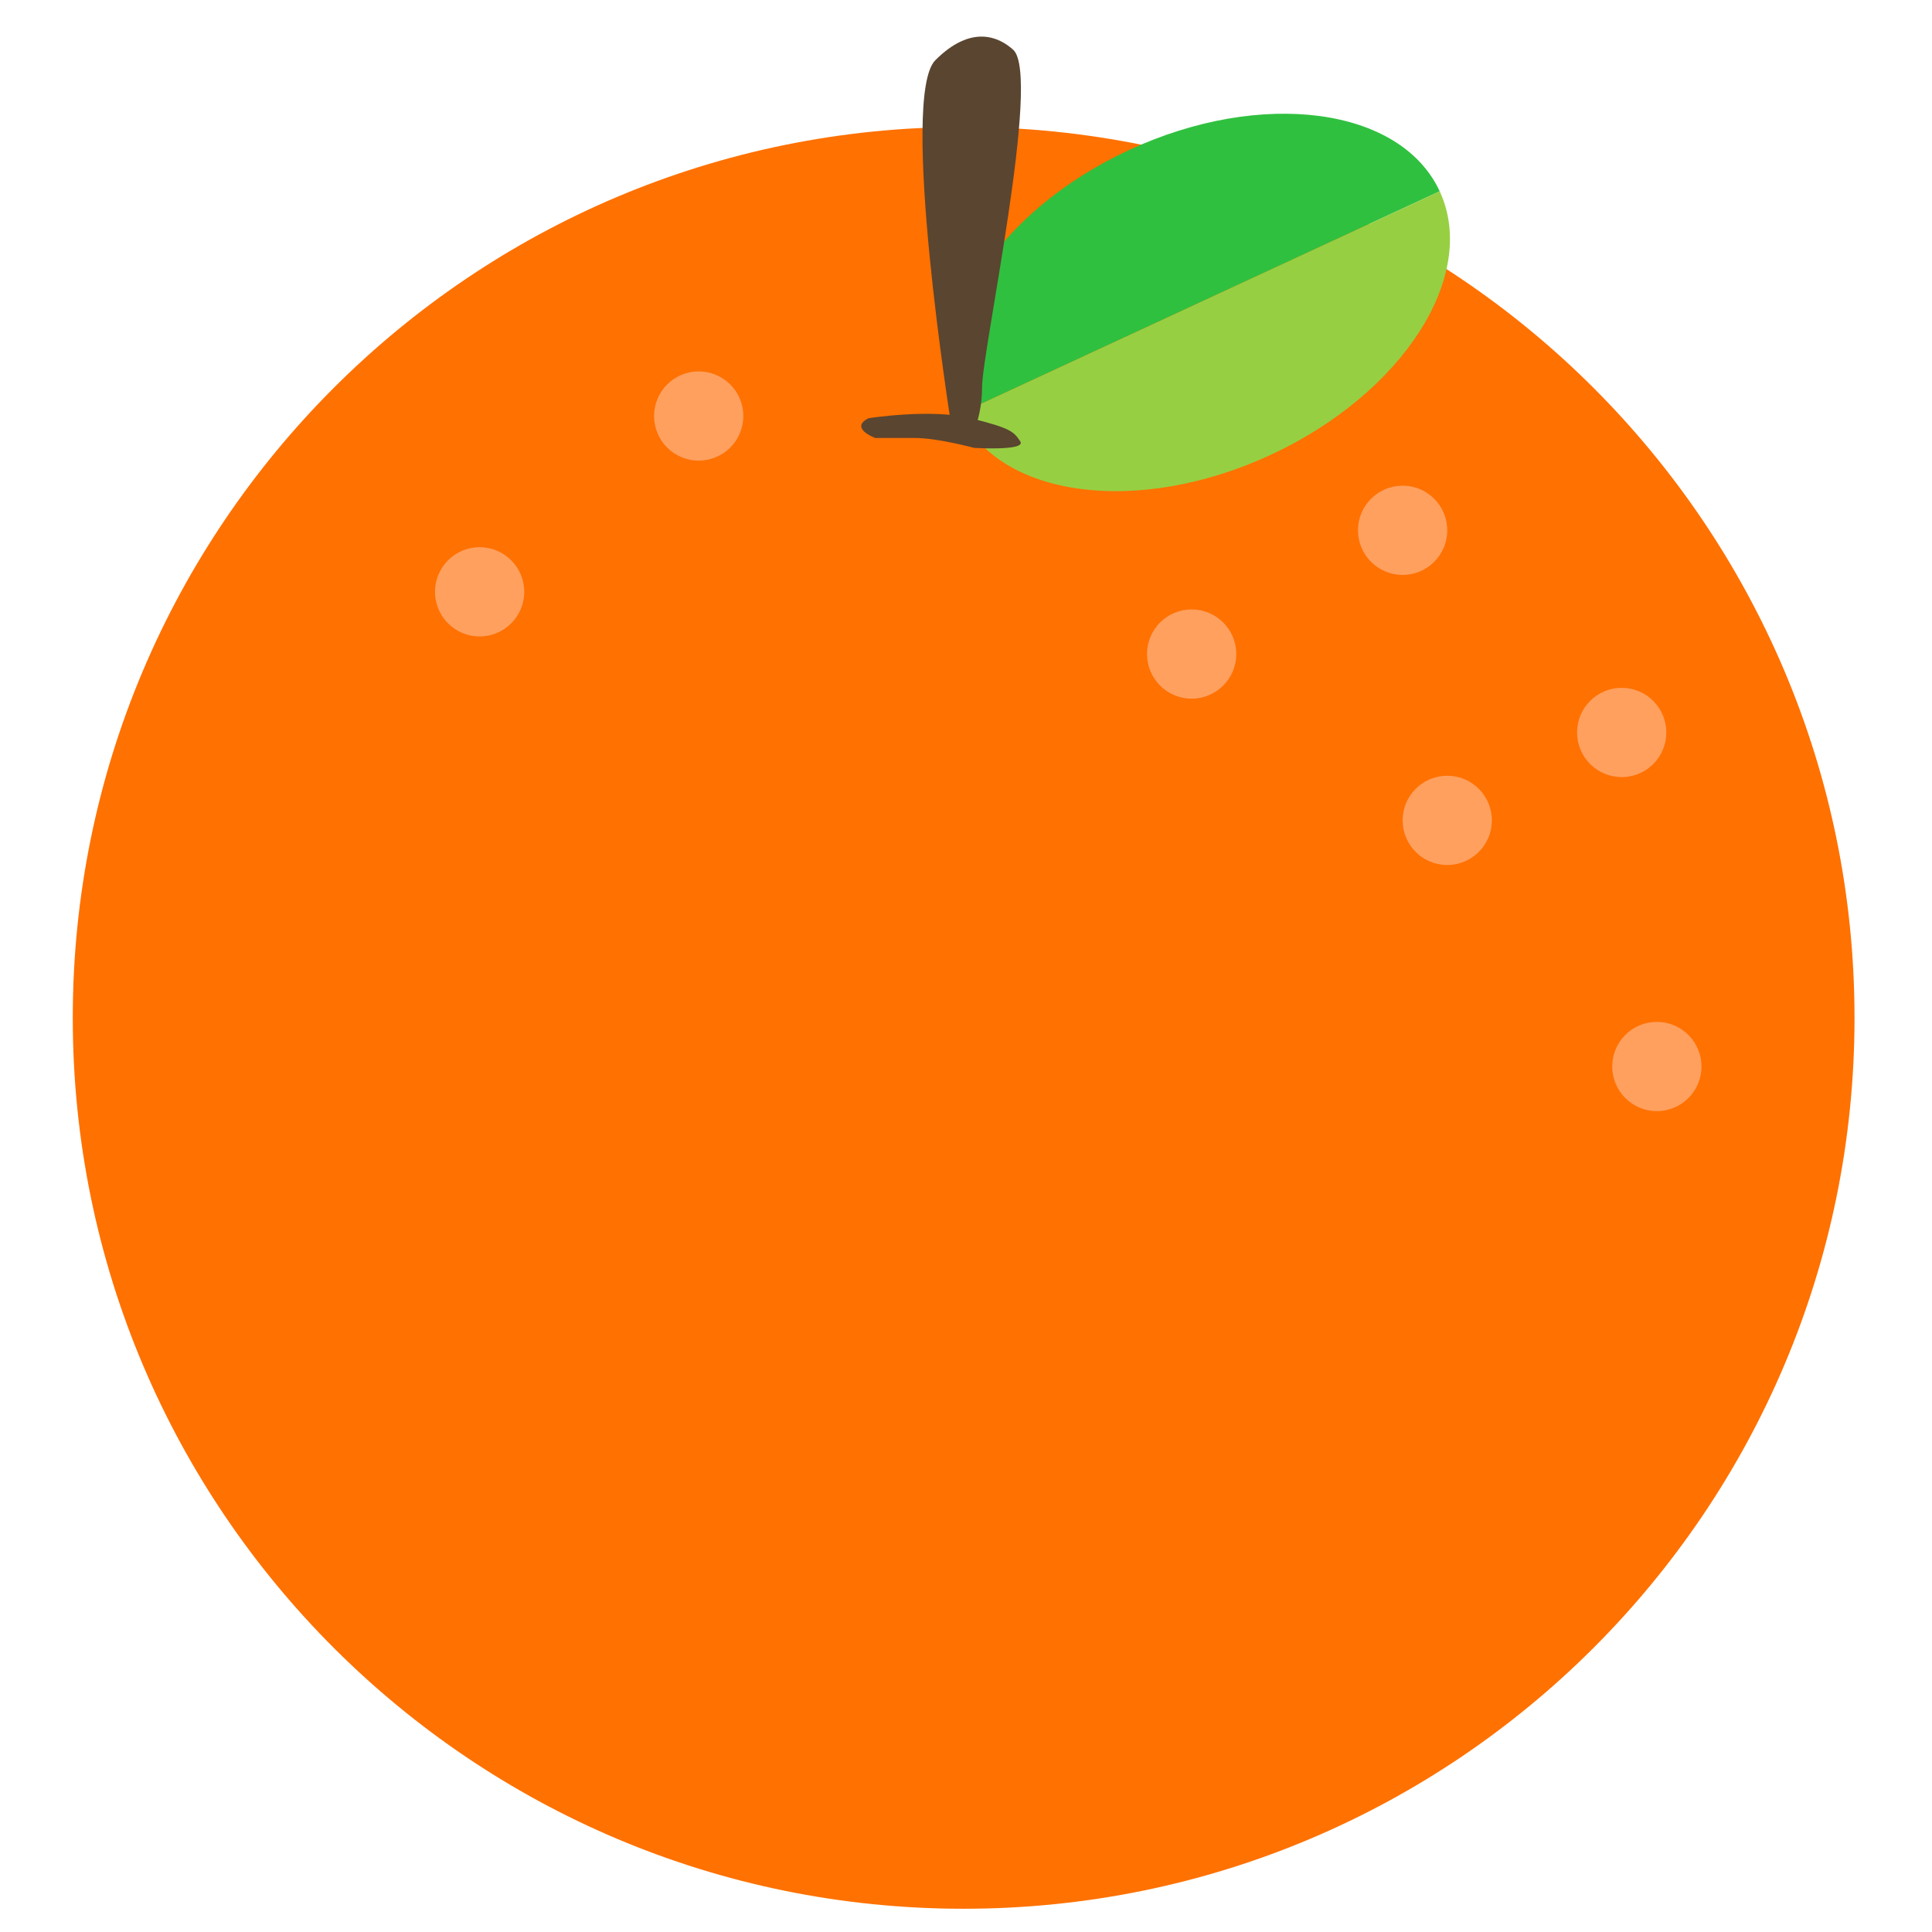
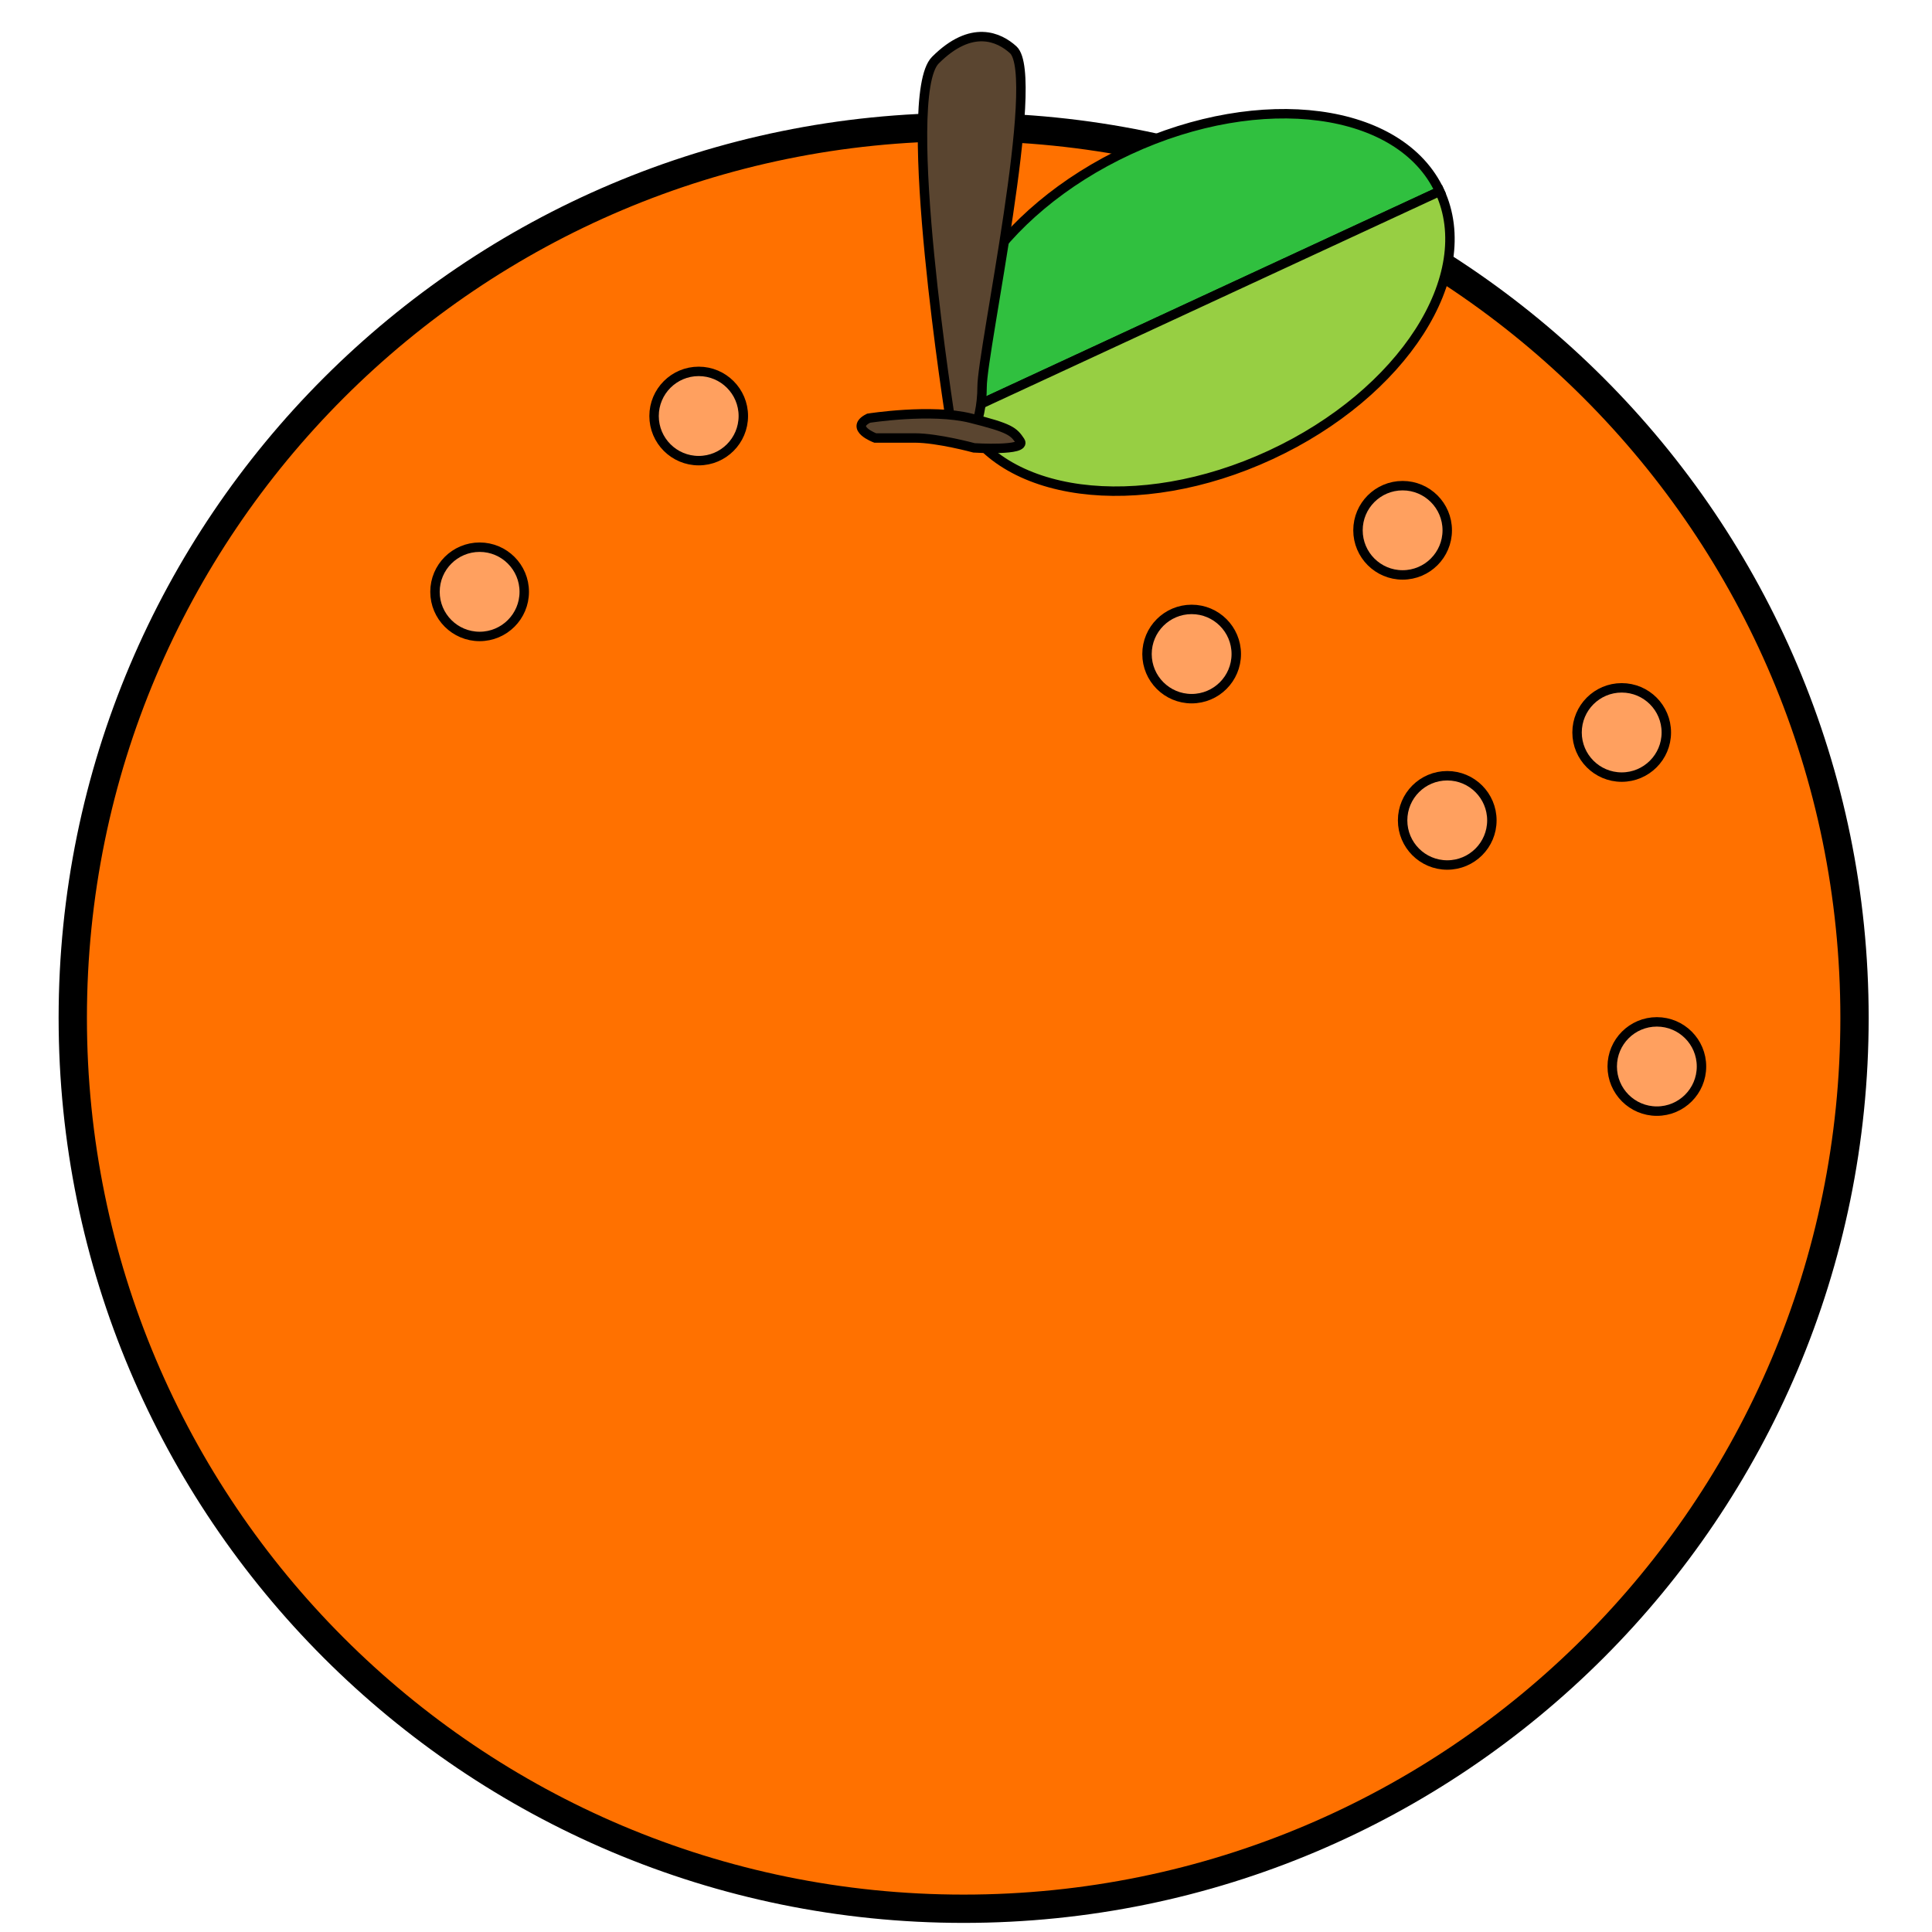
<svg xmlns="http://www.w3.org/2000/svg" width="800px" height="800px" viewBox="0 0 1024 1024" class="icon" version="1.1">
-   <path d="M510.751 539.494m-472.182 0a472.182 472.182 0 1 0 944.364 0 472.182 472.182 0 1 0-944.364 0Z" fill="#FF7100" />
-   <path d="M508.79 219.228c-20.685-44.636 19.466-107.203 89.687-139.745 70.216-32.543 143.908-22.733 164.598 21.903L508.79 219.228z" fill="#30C03F" />
-   <path d="M508.79 219.228c20.685 44.636 94.377 54.446 164.598 21.903 70.216-32.543 110.372-95.104 89.687-139.745L508.79 219.228z" fill="#97CF43" />
-   <path d="M370.324 220.498m-23.654 0a23.654 23.654 0 1 0 47.309 0 23.654 23.654 0 1 0-47.309 0Z" fill="#FFA05F" />
-   <path d="M254.208 313.677m-23.654 0a23.654 23.654 0 1 0 47.309 0 23.654 23.654 0 1 0-47.309 0Z" fill="#FFA05F" />
-   <path d="M743.414 281.068m-23.654 0a23.654 23.654 0 1 0 47.309 0 23.654 23.654 0 1 0-47.309 0Z" fill="#FFA05F" />
-   <path d="M859.53 388.224m-23.654 0a23.654 23.654 0 1 0 47.309 0 23.654 23.654 0 1 0-47.309 0Z" fill="#FFA05F" />
-   <path d="M767.068 434.816m-23.654 0a23.654 23.654 0 1 0 47.309 0 23.654 23.654 0 1 0-47.309 0Z" fill="#FFA05F" />
-   <path d="M631.593 346.655m-23.654 0a23.654 23.654 0 1 0 47.309 0 23.654 23.654 0 1 0-47.309 0Z" fill="#FFA05F" />
-   <path d="M878.167 565.268m-23.654 0a23.654 23.654 0 1 0 47.309 0 23.654 23.654 0 1 0-47.309 0Z" fill="#FFA05F" />
-   <path d="M504.023 224.353s-27.494-173.225-8.248-192.471 33.91-12.17 41.247-5.499c15.124 13.747-16.497 159.478-16.497 178.724 0 19.246-8.248 38.492-16.502 19.246z" fill="#5A4530" />
-   <path d="M460.37 221.66s33.198-5.243 54.164 0c20.966 5.243 22.712 6.989 26.209 12.232 3.492 5.243-24.458 3.492-24.458 3.492s-19.22-5.243-31.447-5.243H463.872s-13.983-5.238-3.502-10.481z" fill="#5A4530" />
+   <path d="M510.751 539.494m-472.182 0a472.182 472.182 0 1 0 944.364 0 472.182 472.182 0 1 0-944.364 0Z" fill="#FF7100" stroke="black" stroke-width="15" />
+   <path d="M508.79 219.228c-20.685-44.636 19.466-107.203 89.687-139.745 70.216-32.543 143.908-22.733 164.598 21.903L508.79 219.228z" fill="#30C03F" stroke="black" stroke-width="5" />
+   <path d="M508.79 219.228c20.685 44.636 94.377 54.446 164.598 21.903 70.216-32.543 110.372-95.104 89.687-139.745L508.79 219.228z" fill="#97CF43" stroke="black" stroke-width="5" />
+   <path d="M370.324 220.498m-23.654 0a23.654 23.654 0 1 0 47.309 0 23.654 23.654 0 1 0-47.309 0Z" fill="#FFA05F" stroke="black" stroke-width="5" />
+   <path d="M254.208 313.677m-23.654 0a23.654 23.654 0 1 0 47.309 0 23.654 23.654 0 1 0-47.309 0Z" fill="#FFA05F" stroke="black" stroke-width="5" />
+   <path d="M743.414 281.068m-23.654 0a23.654 23.654 0 1 0 47.309 0 23.654 23.654 0 1 0-47.309 0Z" fill="#FFA05F" stroke="black" stroke-width="5" />
+   <path d="M859.53 388.224m-23.654 0a23.654 23.654 0 1 0 47.309 0 23.654 23.654 0 1 0-47.309 0Z" fill="#FFA05F" stroke="black" stroke-width="5" />
+   <path d="M767.068 434.816m-23.654 0a23.654 23.654 0 1 0 47.309 0 23.654 23.654 0 1 0-47.309 0Z" fill="#FFA05F" stroke="black" stroke-width="5" />
+   <path d="M631.593 346.655m-23.654 0a23.654 23.654 0 1 0 47.309 0 23.654 23.654 0 1 0-47.309 0Z" fill="#FFA05F" stroke="black" stroke-width="5" />
+   <path d="M878.167 565.268m-23.654 0a23.654 23.654 0 1 0 47.309 0 23.654 23.654 0 1 0-47.309 0Z" fill="#FFA05F" stroke="black" stroke-width="5" />
+   <path d="M504.023 224.353s-27.494-173.225-8.248-192.471 33.91-12.17 41.247-5.499c15.124 13.747-16.497 159.478-16.497 178.724 0 19.246-8.248 38.492-16.502 19.246z" fill="#5A4530" stroke="black" stroke-width="5" />
+   <path d="M460.37 221.66s33.198-5.243 54.164 0c20.966 5.243 22.712 6.989 26.209 12.232 3.492 5.243-24.458 3.492-24.458 3.492s-19.22-5.243-31.447-5.243H463.872s-13.983-5.238-3.502-10.481z" fill="#5A4530" stroke="black" stroke-width="5" />
</svg>
